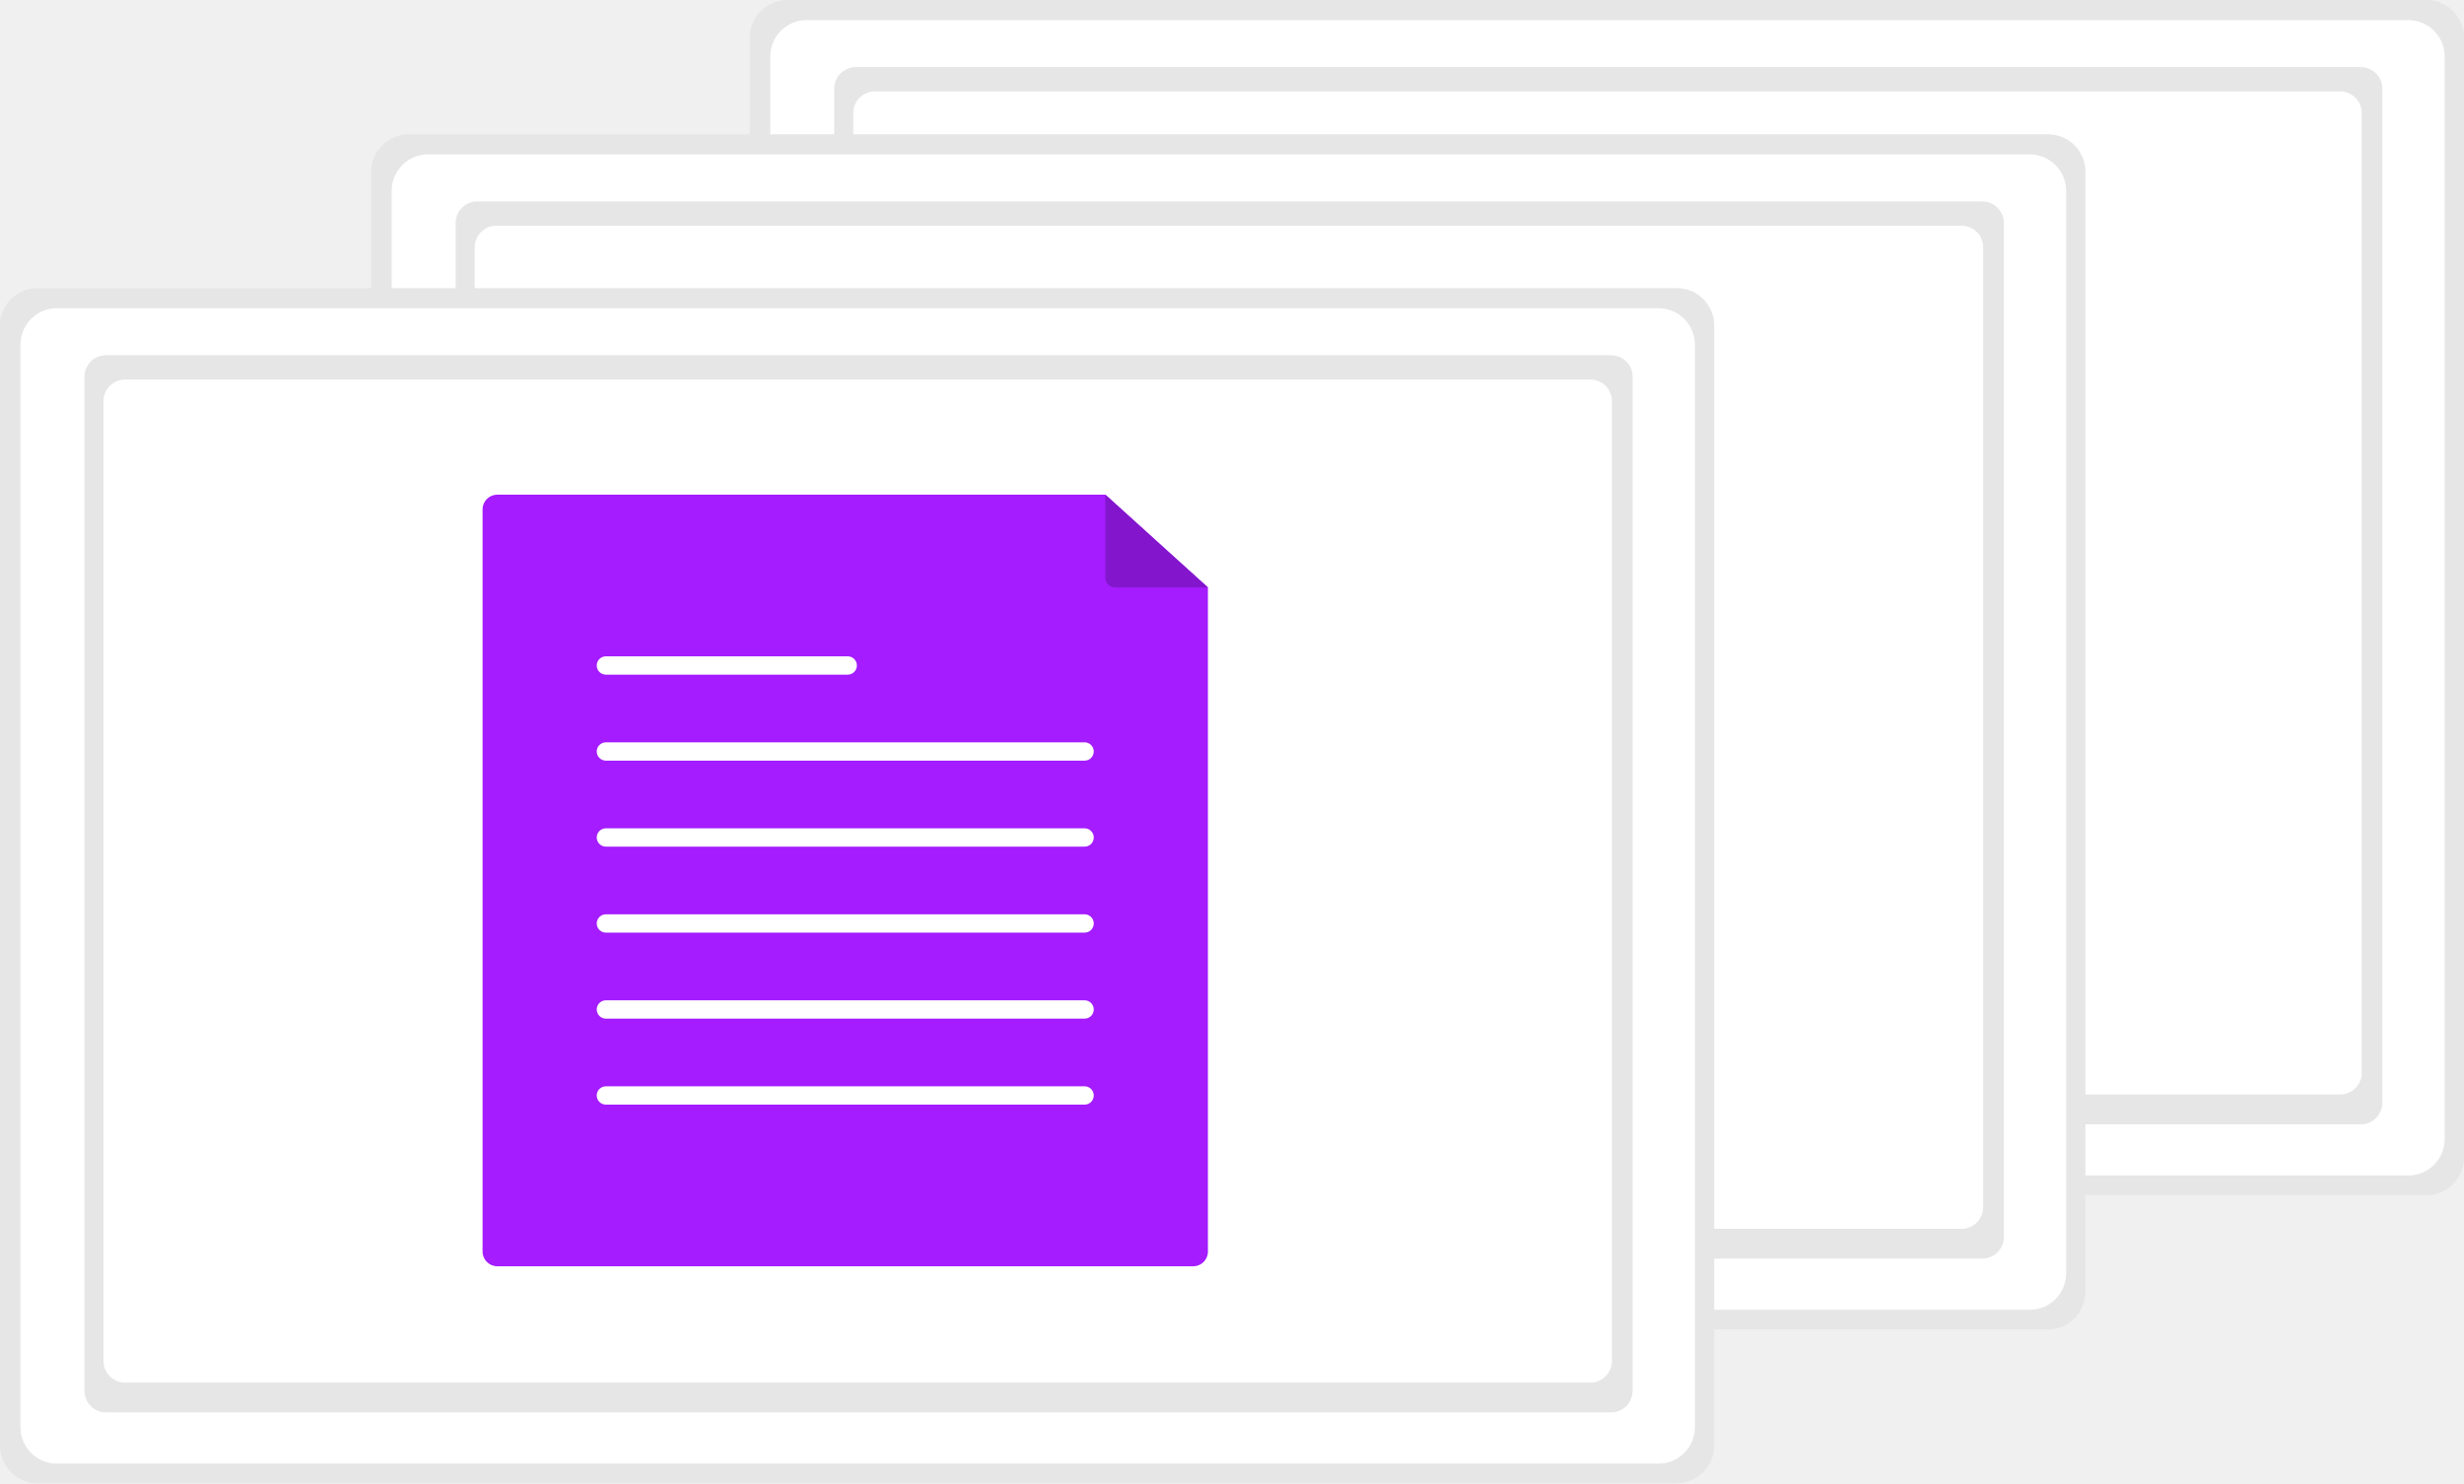
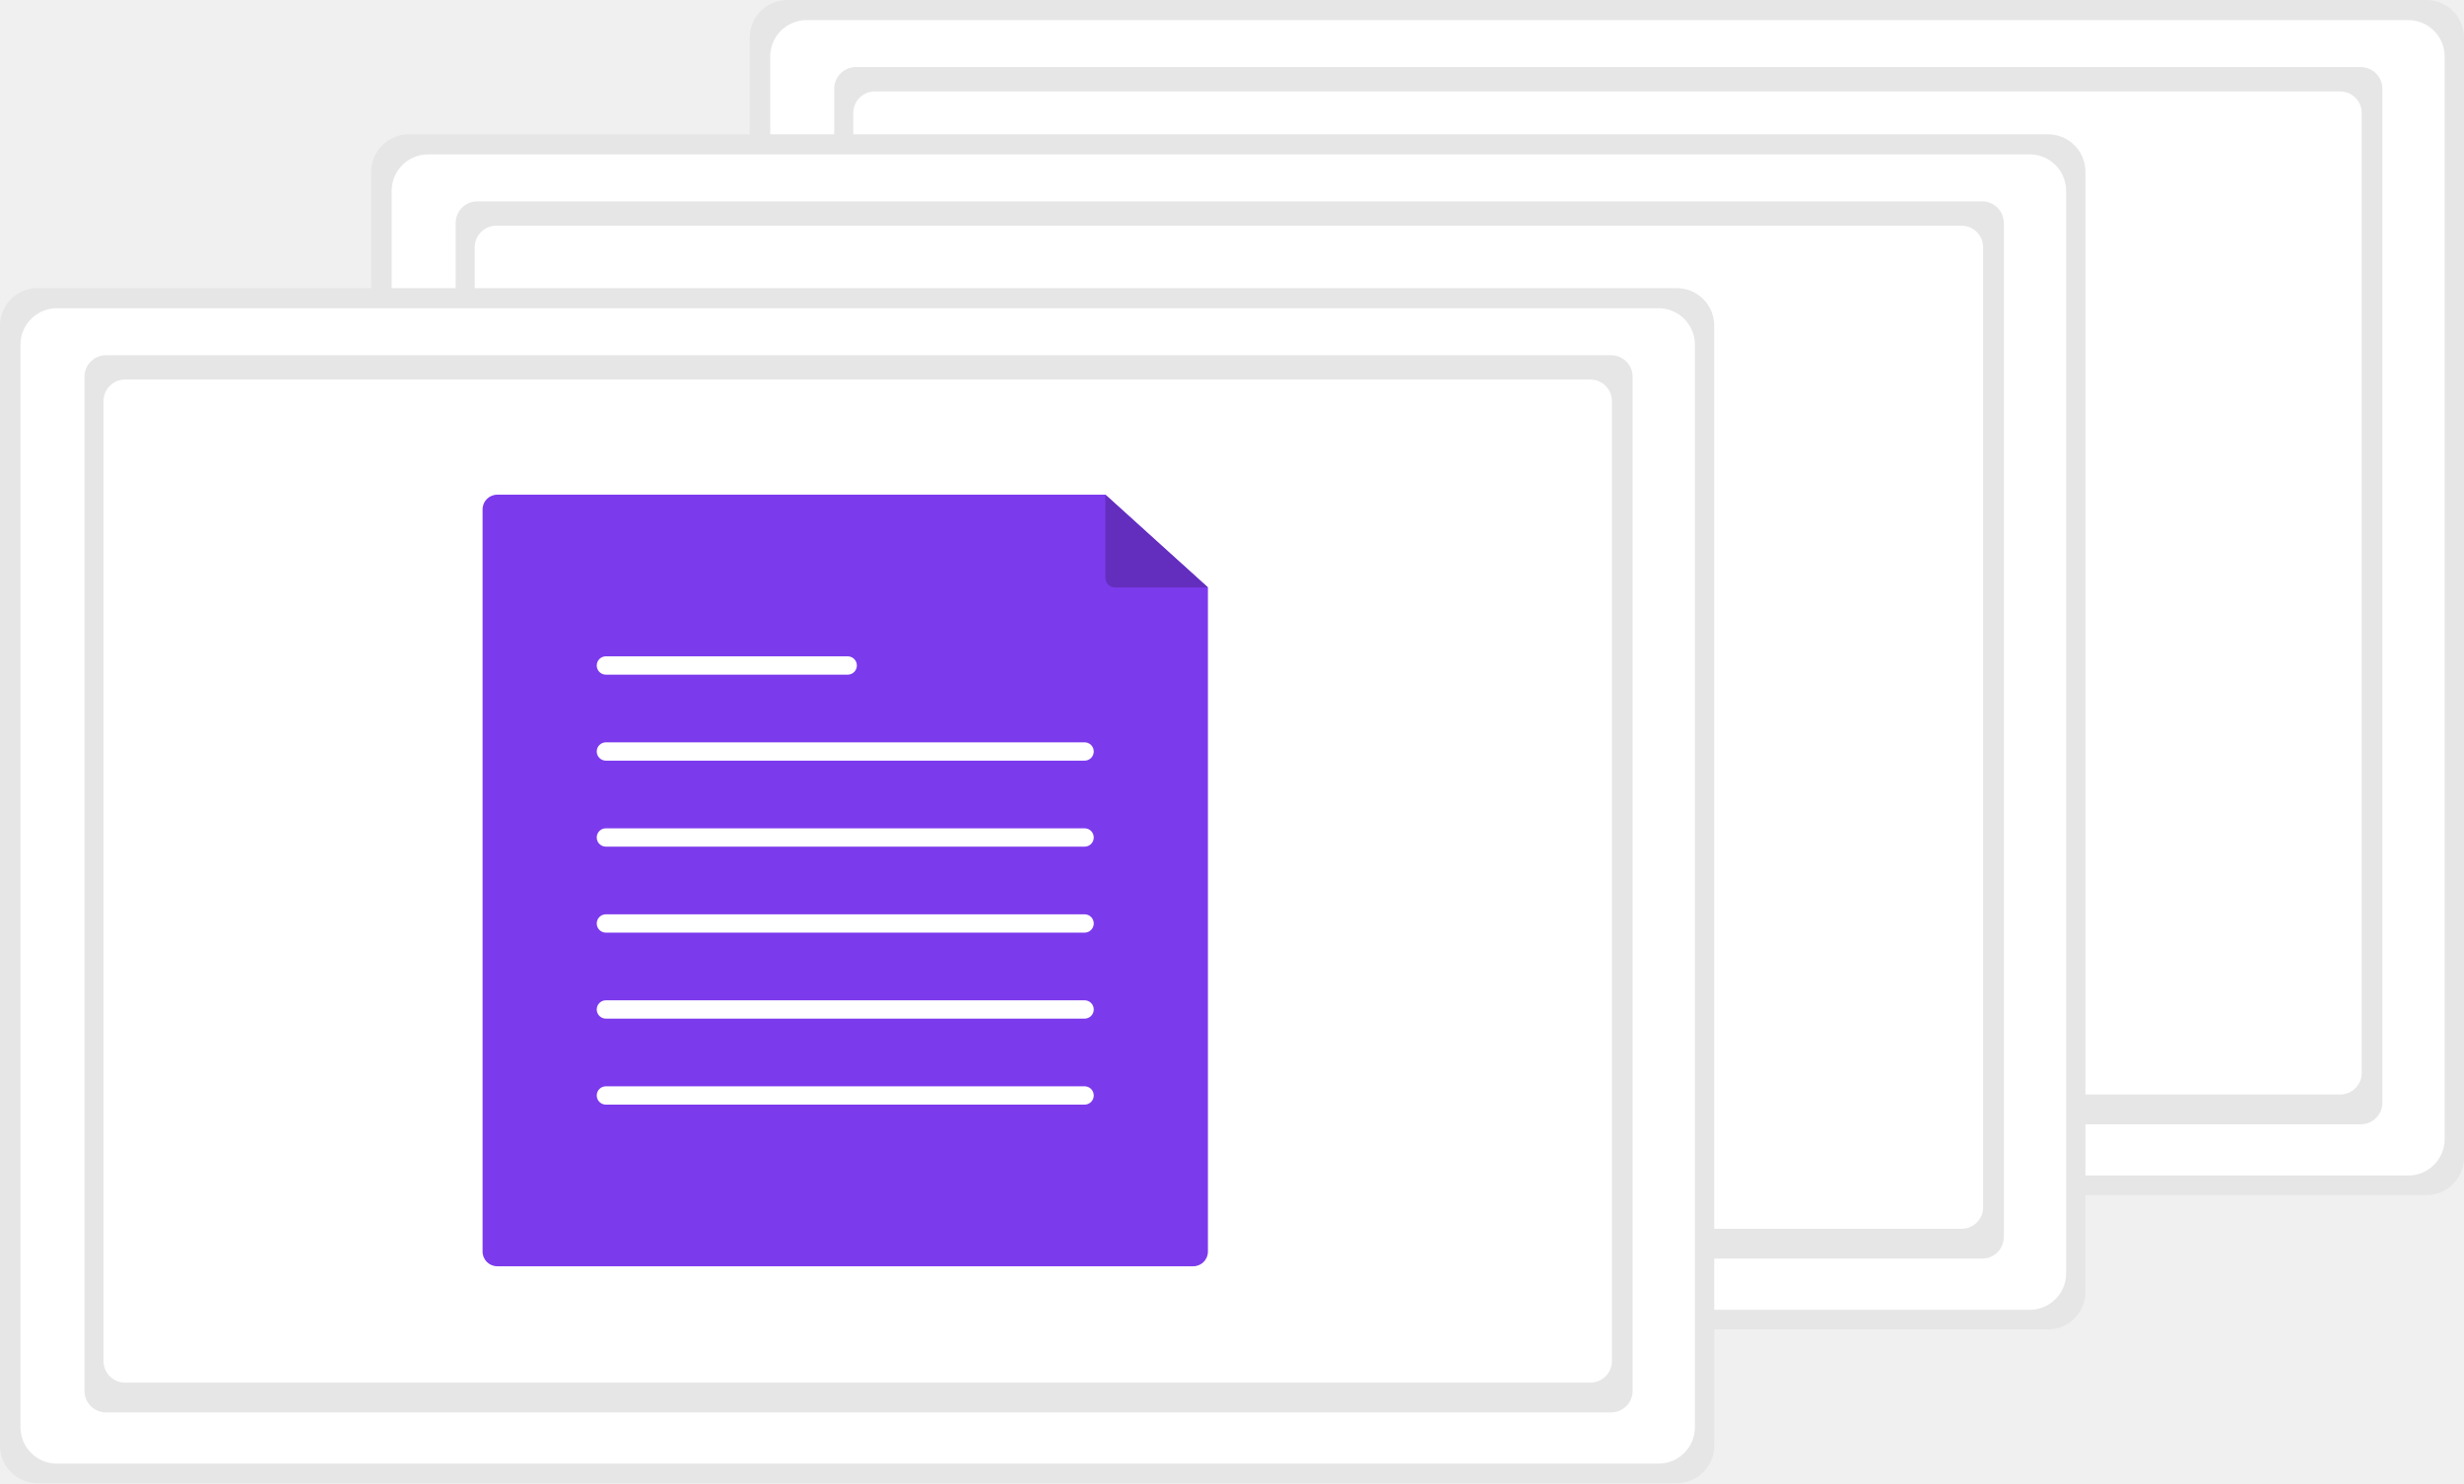
<svg xmlns="http://www.w3.org/2000/svg" width="1008.92" height="607.45" viewBox="0 0 1008.92 607.45" role="img" artist="Katerina Limpitsouni" source="https://undraw.co/">
  <path d="M1104.46,620.305a15.34,15.34,0,0,1-15.26,15.42H417.8a15.34,15.34,0,0,1-15.26-15.42V161.695a15.34,15.34,0,0,1,15.26-15.42H1089.2a15.34,15.34,0,0,1,15.26,15.42h0V620.305Z" transform="translate(-95.53981 -146.275)" fill="#e6e6e6" />
  <path d="M1096.54,612.795a14.91,14.91,0,0,1-14.91,14.91H425.83a14.91,14.91,0,0,1-14.91-14.91V169.415a14.91,14.91,0,0,1,14.91-14.91h655.83a14.91,14.91,0,0,1,14.88,14.91Z" transform="translate(-95.53981 -146.275)" fill="#fff" />
  <path id="a90d98f2-fe2a-41dc-85de-0aa221261a3e-3603" data-name="b9c54412-061c-4155-b289-fb4c23e4a64e" d="M445.97,173.755h616.22a8.85,8.85,0,0,1,8.85,8.85v415.28a8.85,8.85,0,0,1-8.85,8.85H445.97a8.85,8.85,0,0,1-8.85-8.85h0V182.605a8.85,8.85,0,0,1,8.85-8.85Z" transform="translate(-95.53981 -146.275)" fill="#e6e6e6" />
  <path d="M453.77,183.715h599.95a8.85,8.85,0,0,1,8.85,8.85v393.12a8.85,8.85,0,0,1-8.85,8.85H453.77a8.85,8.85,0,0,1-8.85-8.85h0V192.565a8.85,8.85,0,0,1,8.85-8.85Z" transform="translate(-95.53981 -146.275)" fill="#fff" />
  <path d="M949.46,675.305a15.34,15.34,0,0,1-15.26,15.42H262.8a15.34,15.34,0,0,1-15.26-15.42h0V216.695a15.34,15.34,0,0,1,15.26-15.42H934.2a15.34,15.34,0,0,1,15.26,15.42h0V675.305Z" transform="translate(-95.53981 -146.275)" fill="#e6e6e6" />
  <path d="M941.54,667.795a14.91,14.91,0,0,1-14.91,14.91H270.83a14.91,14.91,0,0,1-14.91-14.91V224.415a14.91,14.91,0,0,1,14.91-14.91H926.66a14.91,14.91,0,0,1,14.88,14.91Z" transform="translate(-95.53981 -146.275)" fill="#fff" />
  <path id="b54624cf-b287-45f0-8f58-93aafc1fcbba-3604" data-name="a7242049-80b4-49e1-bd08-67354734c824" d="M290.97,228.755H907.19a8.85,8.85,0,0,1,8.85,8.85v415.28a8.85,8.85,0,0,1-8.85,8.85H290.97a8.85,8.85,0,0,1-8.85-8.85h0V237.605a8.85,8.85,0,0,1,8.85-8.85h0Z" transform="translate(-95.53981 -146.275)" fill="#e6e6e6" />
  <path d="M298.77,238.715H898.72a8.85,8.85,0,0,1,8.85,8.85v393.12a8.85,8.85,0,0,1-8.85,8.85H298.77a8.85,8.85,0,0,1-8.85-8.85h0V247.565a8.85,8.85,0,0,1,8.85-8.85Z" transform="translate(-95.53981 -146.275)" fill="#fff" />
  <path d="M797.46,738.305a15.34,15.34,0,0,1-15.26,15.42H110.8a15.34,15.34,0,0,1-15.26-15.42V279.695a15.34,15.34,0,0,1,15.26-15.42H782.2a15.34,15.34,0,0,1,15.26,15.42h0V738.305Z" transform="translate(-95.53981 -146.275)" fill="#e6e6e6" />
  <path d="M789.54,730.795a14.91,14.91,0,0,1-14.91,14.91H118.83a14.91,14.91,0,0,1-14.91-14.91V287.415a14.91,14.91,0,0,1,14.91-14.91H774.66a14.91,14.91,0,0,1,14.88,14.91Z" transform="translate(-95.53981 -146.275)" fill="#fff" />
  <path id="a665a07e-790f-4a9c-be99-8c13ca89238c-3605" data-name="b7a050eb-0cb2-44a8-b642-35d340850eff" d="M138.97,291.755H755.19a8.85,8.85,0,0,1,8.85,8.85v415.28a8.85,8.85,0,0,1-8.85,8.85H138.97a8.85,8.85,0,0,1-8.85-8.85V300.605a8.85,8.85,0,0,1,8.85-8.85h0Z" transform="translate(-95.53981 -146.275)" fill="#e6e6e6" />
  <path d="M146.77,301.715H746.72a8.85,8.85,0,0,1,8.85,8.85v393.12a8.85,8.85,0,0,1-8.85,8.85H146.77a8.85,8.85,0,0,1-8.85-8.85V310.565A8.85,8.85,0,0,1,146.77,301.715Z" transform="translate(-95.53981 -146.275)" fill="#fff" />
-   <path d="M590.142,386.874v272a6.005,6.005,0,0,1-6,6h-285a6.005,6.005,0,0,1-6-6v-304a6.005,6.005,0,0,1,6-6h249Z" transform="translate(-95.53981 -146.275)" fill="#a41cff" />
+   <path d="M590.142,386.874v272a6.005,6.005,0,0,1-6,6h-285a6.005,6.005,0,0,1-6-6v-304a6.005,6.005,0,0,1,6-6h249Z" transform="translate(-95.53981 -146.275)" fill="#7c3aed" />
  <path id="b3cdc3b1-5d0a-4cee-b54c-a38ee088c012-3606" data-name="Path 40" d="M343.578,415.072a3.755,3.755,0,0,0,0,7.509h99.005a3.755,3.755,0,1,0,.123-7.509q-.062-.001-.123,0Z" transform="translate(-95.53981 -146.275)" fill="#fff" />
  <path id="b79c0997-055d-434d-8704-cfc1ccad2281-3607" data-name="Path 40" d="M343.578,450.291a3.755,3.755,0,0,0,0,7.509H539.582a3.755,3.755,0,0,0,.123-7.509q-.062-.001-.123,0Z" transform="translate(-95.53981 -146.275)" fill="#fff" />
  <path id="ed7d1f14-d1d4-40af-b9ad-7b5b5ece23df-3608" data-name="Path 40" d="M343.578,485.51a3.755,3.755,0,0,0,0,7.509H539.582a3.755,3.755,0,1,0,.123-7.509q-.062-.001-.123,0Z" transform="translate(-95.53981 -146.275)" fill="#fff" />
  <path id="ba3b747a-a6b2-4f39-a169-6ef4c21cd2ce-3609" data-name="Path 40" d="M343.578,520.729a3.755,3.755,0,0,0,0,7.509H539.582a3.755,3.755,0,1,0,.123-7.509q-.062-.001-.123,0Z" transform="translate(-95.53981 -146.275)" fill="#fff" />
  <path id="b6e4b743-2497-479e-800a-91c8b21b3df9-3610" data-name="Path 40" d="M343.578,555.948a3.755,3.755,0,0,0,0,7.509H539.582a3.755,3.755,0,1,0,.123-7.509q-.062-.001-.123,0Z" transform="translate(-95.53981 -146.275)" fill="#fff" />
  <path id="f91f499d-e7c9-446d-84c9-bf78465468f6-3611" data-name="Path 40" d="M343.578,591.167a3.755,3.755,0,0,0,0,7.509H539.582a3.755,3.755,0,1,0,.123-7.509q-.062-.001-.123,0Z" transform="translate(-95.53981 -146.275)" fill="#fff" />
-   <path d="M590.142,386.874h-38a4,4,0,0,1-4-4v-34h0Z" transform="translate(-95.53981 -146.275)" fill="#a41cff" />
+   <path d="M590.142,386.874h-38a4,4,0,0,1-4-4v-34h0Z" transform="translate(-95.53981 -146.275)" fill="#7c3aed" />
  <path d="M590.142,386.874h-38a4,4,0,0,1-4-4v-34h0Z" transform="translate(-95.53981 -146.275)" opacity="0.2" />
</svg>
